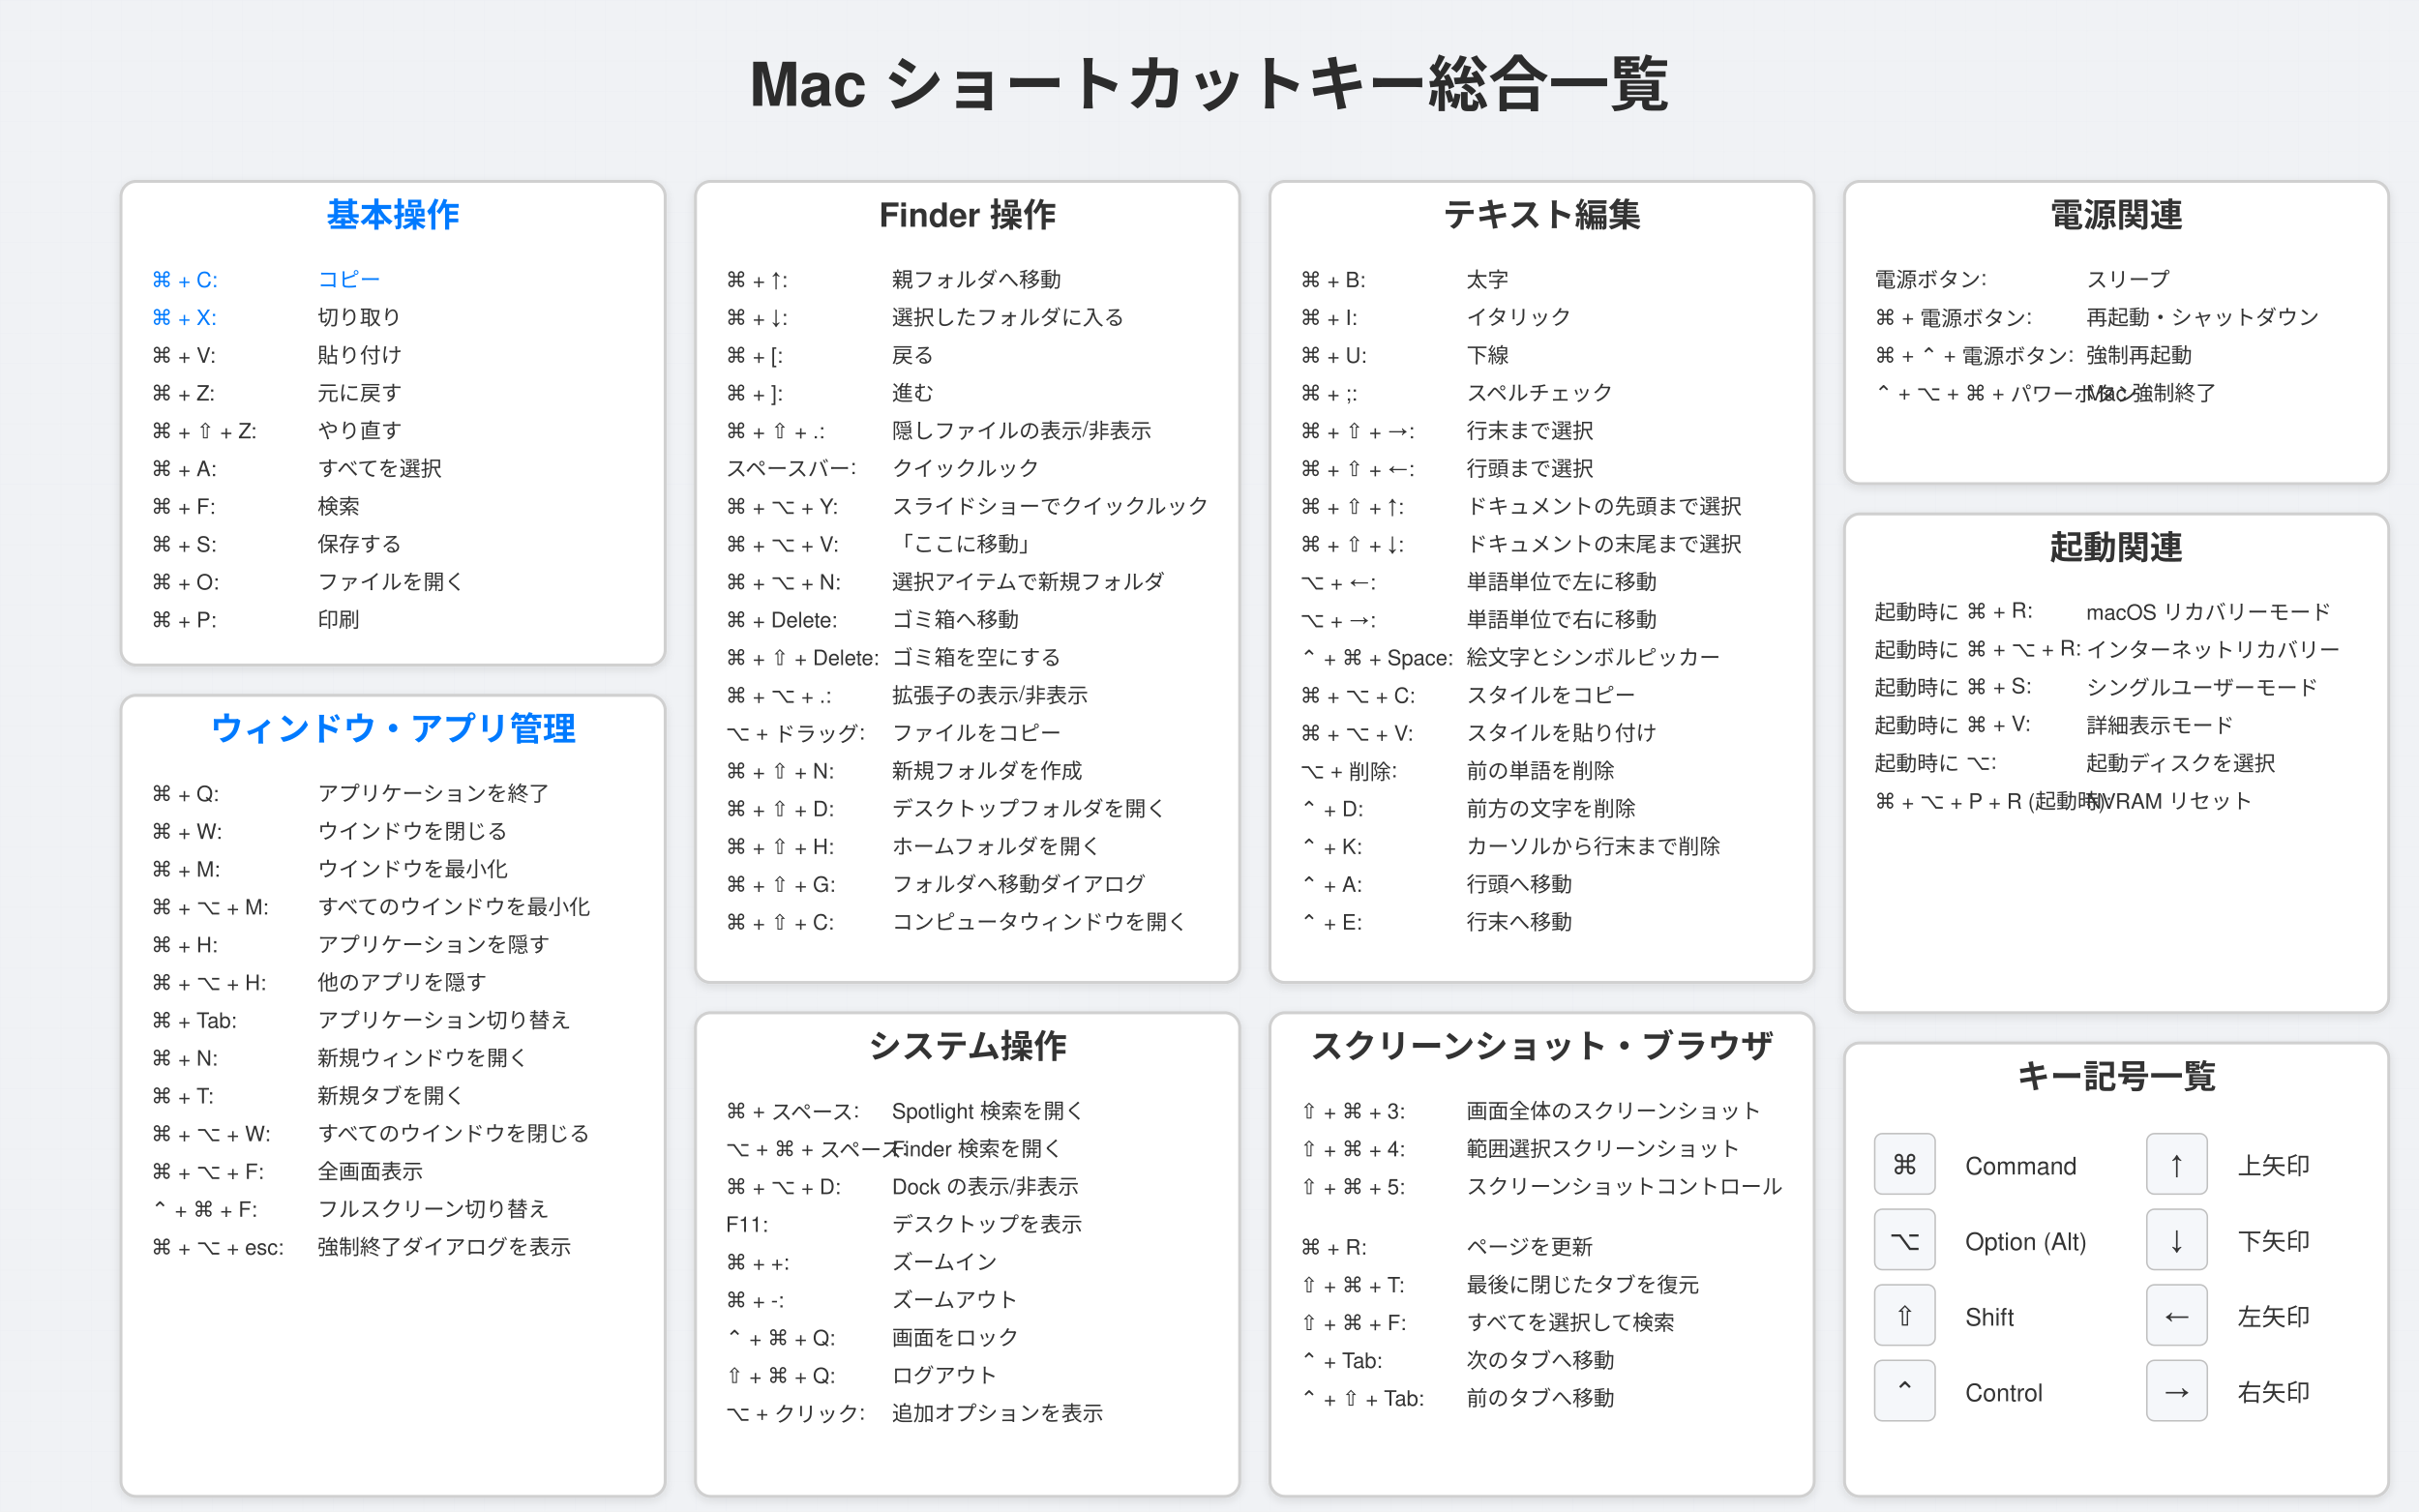
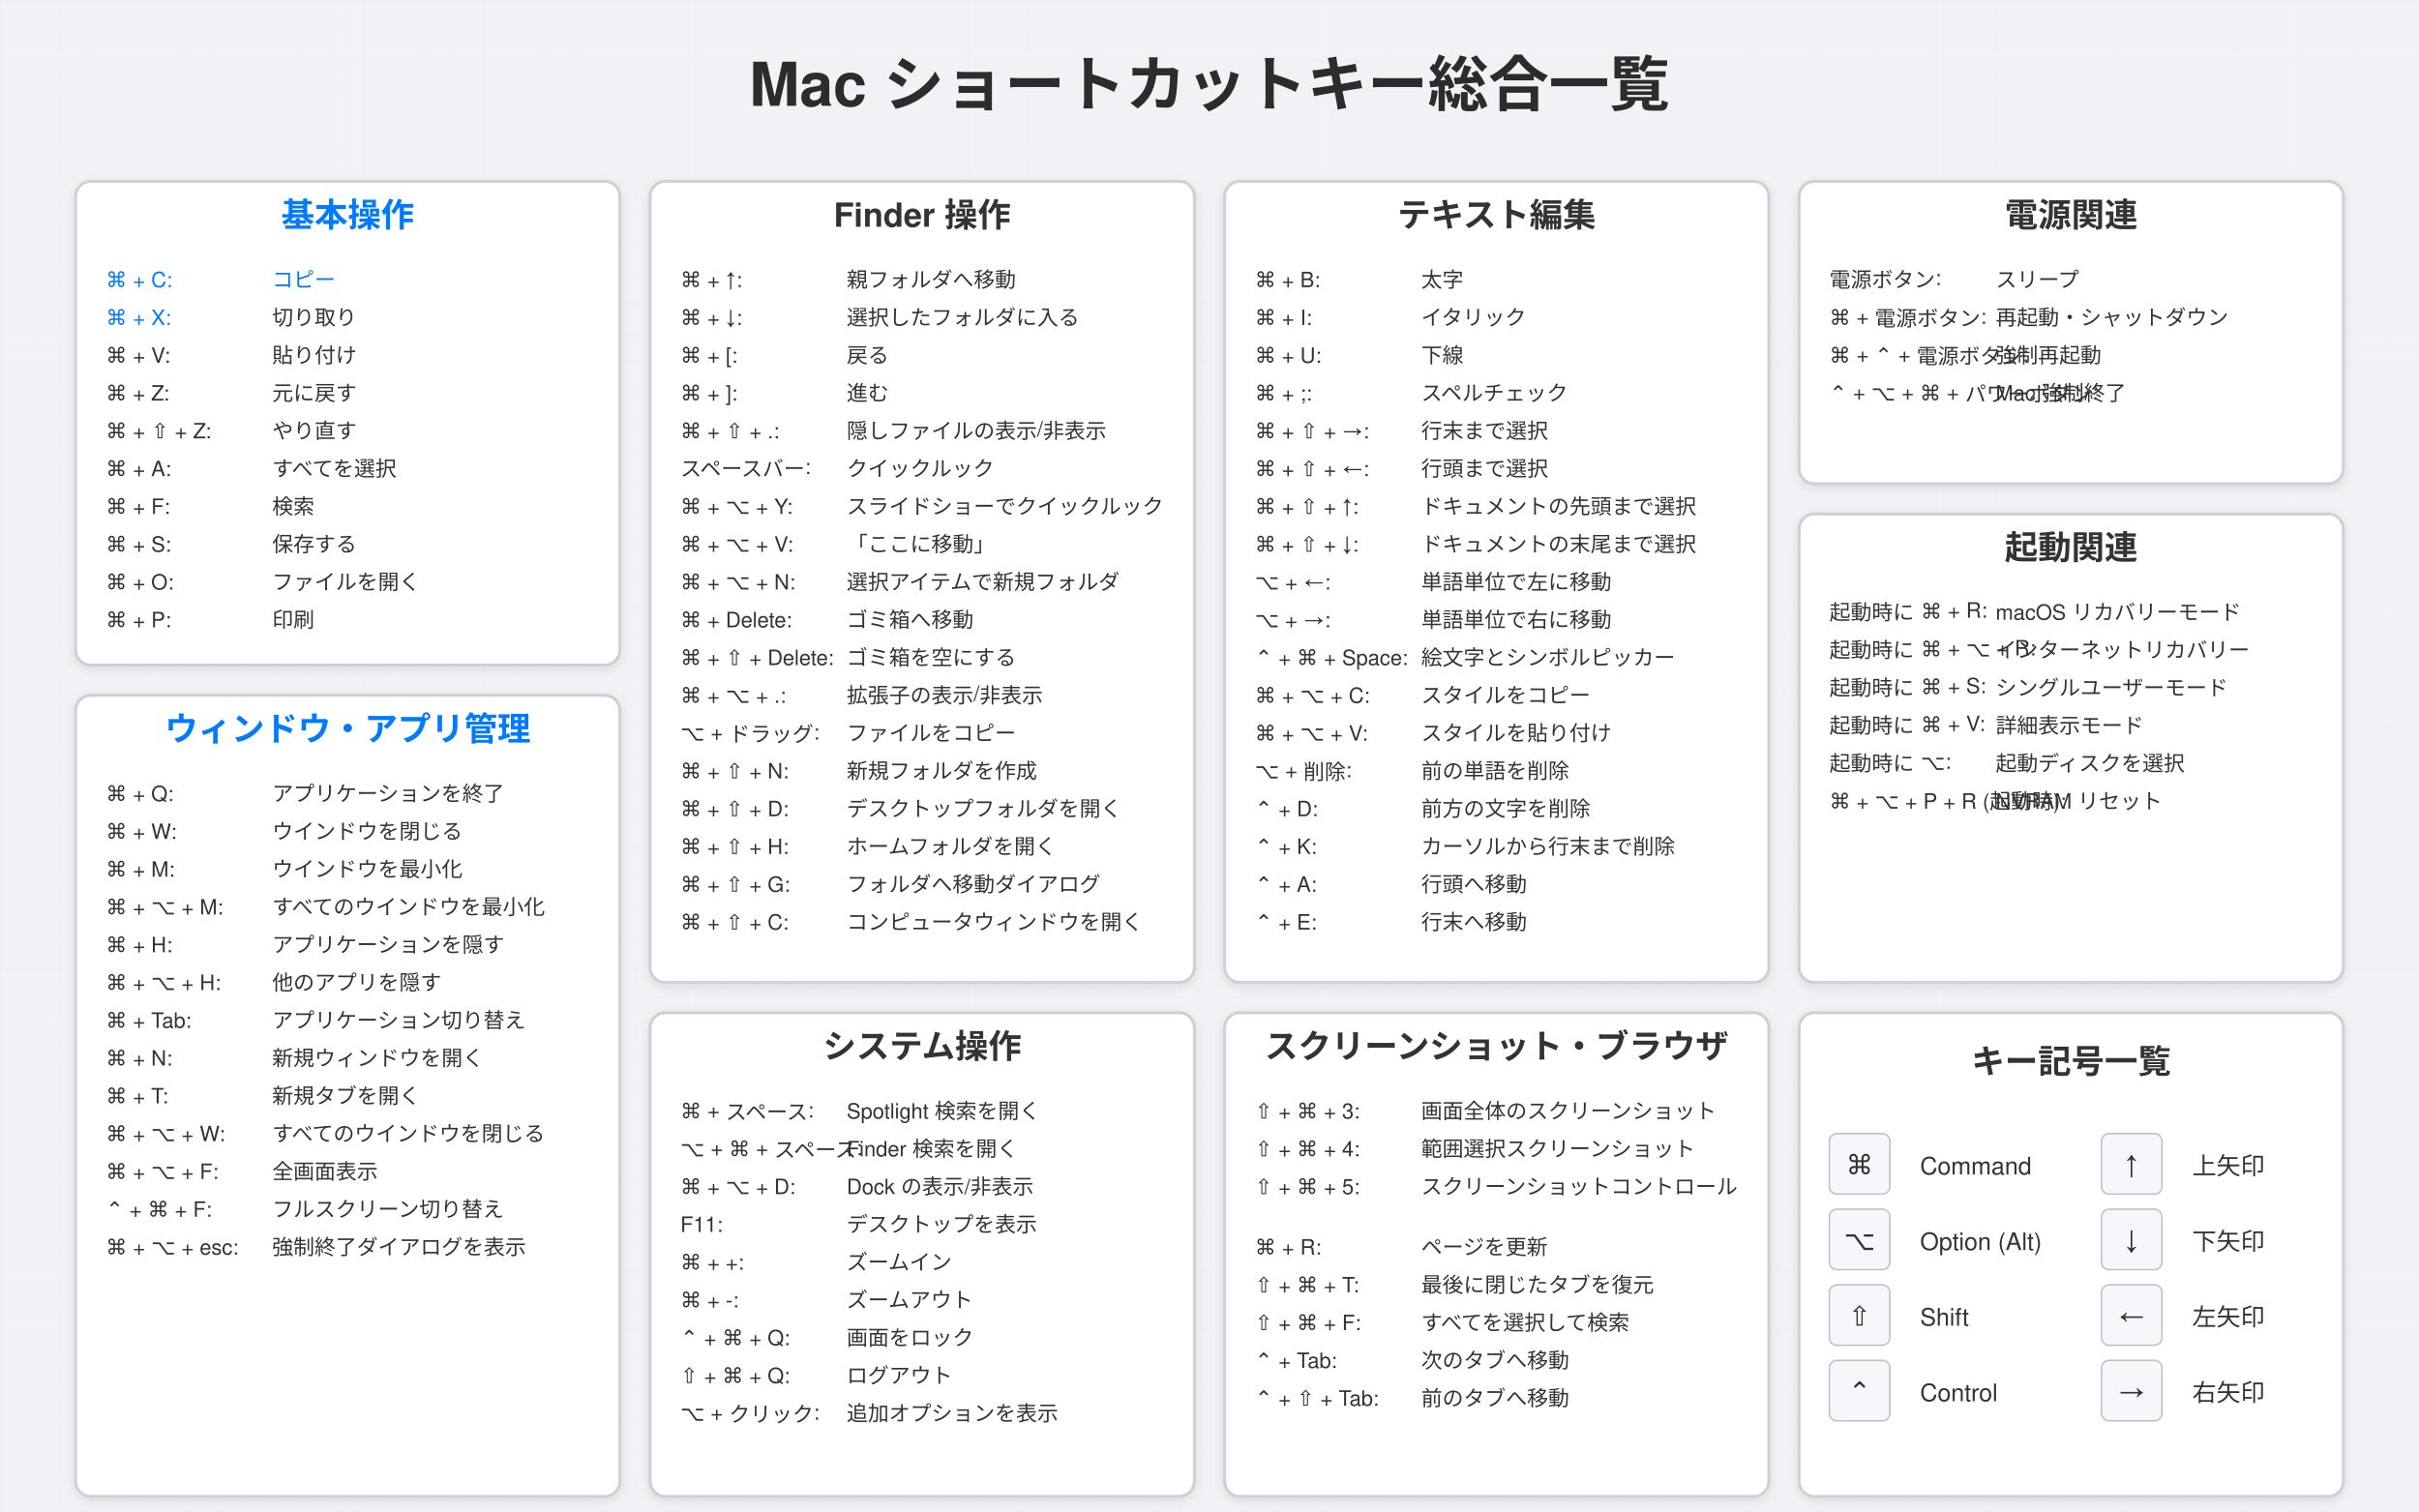
<svg xmlns="http://www.w3.org/2000/svg" viewBox="0 0 1600 1000">
  <rect width="1600" height="1000" fill="#f0f2f5" />
  <pattern id="grid" width="20" height="20" patternUnits="userSpaceOnUse">
    <rect width="20" height="20" fill="#f0f2f5" />
    <path d="M 20 0 L 0 0 0 20" fill="none" stroke="#e6e9ef" stroke-width="0.5" />
  </pattern>
  <rect width="1600" height="1000" fill="url(#grid)" opacity="0.5" />
  <text x="800" y="70" font-family="Helvetica, Arial, sans-serif" font-size="40" font-weight="bold" text-anchor="middle" fill="#2c2c2c">
    Mac ショートカットキー総合一覧
  </text>
-   <g transform="translate(80, 120)">
+   <g transform="translate(50, 120)">
    <rect x="0" y="0" width="360" height="320" rx="10" ry="10" fill="#ffffff" stroke="#d0d0d0" stroke-width="2" filter="drop-shadow(0px 2px 3px rgba(0, 0, 0, 0.1))" />
    <text x="180" y="30" font-family="Helvetica, Arial, sans-serif" font-size="22" font-weight="bold" text-anchor="middle" fill="#007aff">
      基本操作
    </text>
    <text x="20" y="70" font-family="Helvetica, Arial, sans-serif" font-size="14" fill="#007aff">
      ⌘ + C:
    </text>
    <text x="130" y="70" font-family="Helvetica, Arial, sans-serif" font-size="14" fill="#007aff">
      コピー
    </text>
    <text x="20" y="95" font-family="Helvetica, Arial, sans-serif" font-size="14" fill="#007aff">
      ⌘ + X:
    </text>
    <text x="130" y="95" font-family="Helvetica, Arial, sans-serif" font-size="14" fill="#333333">
      切り取り
    </text>
    <text x="20" y="120" font-family="Helvetica, Arial, sans-serif" font-size="14" fill="#333333">
      ⌘ + V:
    </text>
    <text x="130" y="120" font-family="Helvetica, Arial, sans-serif" font-size="14" fill="#333333">
      貼り付け
    </text>
    <text x="20" y="145" font-family="Helvetica, Arial, sans-serif" font-size="14" fill="#333333">
      ⌘ + Z:
    </text>
    <text x="130" y="145" font-family="Helvetica, Arial, sans-serif" font-size="14" fill="#333333">
      元に戻す
    </text>
    <text x="20" y="170" font-family="Helvetica, Arial, sans-serif" font-size="14" fill="#333333">
      ⌘ + ⇧ + Z:
    </text>
    <text x="130" y="170" font-family="Helvetica, Arial, sans-serif" font-size="14" fill="#333333">
      やり直す
    </text>
    <text x="20" y="195" font-family="Helvetica, Arial, sans-serif" font-size="14" fill="#333333">
      ⌘ + A:
    </text>
    <text x="130" y="195" font-family="Helvetica, Arial, sans-serif" font-size="14" fill="#333333">
      すべてを選択
    </text>
    <text x="20" y="220" font-family="Helvetica, Arial, sans-serif" font-size="14" fill="#333333">
      ⌘ + F:
    </text>
    <text x="130" y="220" font-family="Helvetica, Arial, sans-serif" font-size="14" fill="#333333">
      検索
    </text>
    <text x="20" y="245" font-family="Helvetica, Arial, sans-serif" font-size="14" fill="#333333">
      ⌘ + S:
    </text>
    <text x="130" y="245" font-family="Helvetica, Arial, sans-serif" font-size="14" fill="#333333">
      保存する
    </text>
    <text x="20" y="270" font-family="Helvetica, Arial, sans-serif" font-size="14" fill="#333333">
      ⌘ + O:
    </text>
    <text x="130" y="270" font-family="Helvetica, Arial, sans-serif" font-size="14" fill="#333333">
      ファイルを開く
    </text>
    <text x="20" y="295" font-family="Helvetica, Arial, sans-serif" font-size="14" fill="#333333">
      ⌘ + P:
    </text>
    <text x="130" y="295" font-family="Helvetica, Arial, sans-serif" font-size="14" fill="#333333">
      印刷
    </text>
    <rect x="0" y="340" width="360" height="530" rx="10" ry="10" fill="#ffffff" stroke="#d0d0d0" stroke-width="2" filter="drop-shadow(0px 2px 3px rgba(0, 0, 0, 0.1))" />
    <text x="180" y="370" font-family="Helvetica, Arial, sans-serif" font-size="22" font-weight="bold" text-anchor="middle" fill="#007aff">
      ウィンドウ・アプリ管理
    </text>
    <text x="20" y="410" font-family="Helvetica, Arial, sans-serif" font-size="14" fill="#333333">
      ⌘ + Q:
    </text>
    <text x="130" y="410" font-family="Helvetica, Arial, sans-serif" font-size="14" fill="#333333">
      アプリケーションを終了
    </text>
    <text x="20" y="435" font-family="Helvetica, Arial, sans-serif" font-size="14" fill="#333333">
      ⌘ + W:
    </text>
    <text x="130" y="435" font-family="Helvetica, Arial, sans-serif" font-size="14" fill="#333333">
      ウインドウを閉じる
    </text>
    <text x="20" y="460" font-family="Helvetica, Arial, sans-serif" font-size="14" fill="#333333">
      ⌘ + M:
    </text>
    <text x="130" y="460" font-family="Helvetica, Arial, sans-serif" font-size="14" fill="#333333">
      ウインドウを最小化
    </text>
    <text x="20" y="485" font-family="Helvetica, Arial, sans-serif" font-size="14" fill="#333333">
      ⌘ + ⌥ + M:
    </text>
    <text x="130" y="485" font-family="Helvetica, Arial, sans-serif" font-size="14" fill="#333333">
      すべてのウインドウを最小化
    </text>
    <text x="20" y="510" font-family="Helvetica, Arial, sans-serif" font-size="14" fill="#333333">
      ⌘ + H:
    </text>
    <text x="130" y="510" font-family="Helvetica, Arial, sans-serif" font-size="14" fill="#333333">
      アプリケーションを隠す
    </text>
    <text x="20" y="535" font-family="Helvetica, Arial, sans-serif" font-size="14" fill="#333333">
      ⌘ + ⌥ + H:
    </text>
    <text x="130" y="535" font-family="Helvetica, Arial, sans-serif" font-size="14" fill="#333333">
      他のアプリを隠す
    </text>
    <text x="20" y="560" font-family="Helvetica, Arial, sans-serif" font-size="14" fill="#333333">
      ⌘ + Tab:
    </text>
    <text x="130" y="560" font-family="Helvetica, Arial, sans-serif" font-size="14" fill="#333333">
      アプリケーション切り替え
    </text>
    <text x="20" y="585" font-family="Helvetica, Arial, sans-serif" font-size="14" fill="#333333">
      ⌘ + N:
    </text>
    <text x="130" y="585" font-family="Helvetica, Arial, sans-serif" font-size="14" fill="#333333">
      新規ウィンドウを開く
    </text>
    <text x="20" y="610" font-family="Helvetica, Arial, sans-serif" font-size="14" fill="#333333">
      ⌘ + T:
    </text>
    <text x="130" y="610" font-family="Helvetica, Arial, sans-serif" font-size="14" fill="#333333">
      新規タブを開く
    </text>
    <text x="20" y="635" font-family="Helvetica, Arial, sans-serif" font-size="14" fill="#333333">
      ⌘ + ⌥ + W:
    </text>
    <text x="130" y="635" font-family="Helvetica, Arial, sans-serif" font-size="14" fill="#333333">
      すべてのウインドウを閉じる
    </text>
    <text x="20" y="660" font-family="Helvetica, Arial, sans-serif" font-size="14" fill="#333333">
      ⌘ + ⌥ + F:
    </text>
    <text x="130" y="660" font-family="Helvetica, Arial, sans-serif" font-size="14" fill="#333333">
      全画面表示
    </text>
    <text x="20" y="685" font-family="Helvetica, Arial, sans-serif" font-size="14" fill="#333333">
      ⌃ + ⌘ + F:
    </text>
    <text x="130" y="685" font-family="Helvetica, Arial, sans-serif" font-size="14" fill="#333333">
      フルスクリーン切り替え
    </text>
    <text x="20" y="710" font-family="Helvetica, Arial, sans-serif" font-size="14" fill="#333333">
      ⌘ + ⌥ + esc:
    </text>
    <text x="130" y="710" font-family="Helvetica, Arial, sans-serif" font-size="14" fill="#333333">
      強制終了ダイアログを表示
    </text>
  </g>
-   <g transform="translate(460, 120)">
+   <g transform="translate(430, 120)">
    <rect x="0" y="0" width="360" height="530" rx="10" ry="10" fill="#ffffff" stroke="#d0d0d0" stroke-width="2" filter="drop-shadow(0px 2px 3px rgba(0, 0, 0, 0.1))" />
    <text x="180" y="30" font-family="Helvetica, Arial, sans-serif" font-size="22" font-weight="bold" text-anchor="middle" fill="#333333">
      Finder 操作
    </text>
    <text x="20" y="70" font-family="Helvetica, Arial, sans-serif" font-size="14" fill="#333333">
      ⌘ + ↑:
    </text>
    <text x="130" y="70" font-family="Helvetica, Arial, sans-serif" font-size="14" fill="#333333">
      親フォルダへ移動
    </text>
    <text x="20" y="95" font-family="Helvetica, Arial, sans-serif" font-size="14" fill="#333333">
      ⌘ + ↓:
    </text>
    <text x="130" y="95" font-family="Helvetica, Arial, sans-serif" font-size="14" fill="#333333">
      選択したフォルダに入る
    </text>
    <text x="20" y="120" font-family="Helvetica, Arial, sans-serif" font-size="14" fill="#333333">
      ⌘ + [:
    </text>
    <text x="130" y="120" font-family="Helvetica, Arial, sans-serif" font-size="14" fill="#333333">
      戻る
    </text>
    <text x="20" y="145" font-family="Helvetica, Arial, sans-serif" font-size="14" fill="#333333">
      ⌘ + ]:
    </text>
    <text x="130" y="145" font-family="Helvetica, Arial, sans-serif" font-size="14" fill="#333333">
      進む
    </text>
    <text x="20" y="170" font-family="Helvetica, Arial, sans-serif" font-size="14" fill="#333333">
      ⌘ + ⇧ + .:
    </text>
    <text x="130" y="170" font-family="Helvetica, Arial, sans-serif" font-size="14" fill="#333333">
      隠しファイルの表示/非表示
    </text>
    <text x="20" y="195" font-family="Helvetica, Arial, sans-serif" font-size="14" fill="#333333">
      スペースバー:
    </text>
    <text x="130" y="195" font-family="Helvetica, Arial, sans-serif" font-size="14" fill="#333333">
      クイックルック
    </text>
    <text x="20" y="220" font-family="Helvetica, Arial, sans-serif" font-size="14" fill="#333333">
      ⌘ + ⌥ + Y:
    </text>
    <text x="130" y="220" font-family="Helvetica, Arial, sans-serif" font-size="14" fill="#333333">
      スライドショーでクイックルック
    </text>
    <text x="20" y="245" font-family="Helvetica, Arial, sans-serif" font-size="14" fill="#333333">
      ⌘ + ⌥ + V:
    </text>
    <text x="130" y="245" font-family="Helvetica, Arial, sans-serif" font-size="14" fill="#333333">
      「ここに移動」
    </text>
    <text x="20" y="270" font-family="Helvetica, Arial, sans-serif" font-size="14" fill="#333333">
      ⌘ + ⌥ + N:
    </text>
    <text x="130" y="270" font-family="Helvetica, Arial, sans-serif" font-size="14" fill="#333333">
      選択アイテムで新規フォルダ
    </text>
    <text x="20" y="295" font-family="Helvetica, Arial, sans-serif" font-size="14" fill="#333333">
      ⌘ + Delete:
    </text>
    <text x="130" y="295" font-family="Helvetica, Arial, sans-serif" font-size="14" fill="#333333">
      ゴミ箱へ移動
    </text>
    <text x="20" y="320" font-family="Helvetica, Arial, sans-serif" font-size="14" fill="#333333">
      ⌘ + ⇧ + Delete:
    </text>
    <text x="130" y="320" font-family="Helvetica, Arial, sans-serif" font-size="14" fill="#333333">
      ゴミ箱を空にする
    </text>
    <text x="20" y="345" font-family="Helvetica, Arial, sans-serif" font-size="14" fill="#333333">
      ⌘ + ⌥ + .:
    </text>
    <text x="130" y="345" font-family="Helvetica, Arial, sans-serif" font-size="14" fill="#333333">
      拡張子の表示/非表示
    </text>
    <text x="20" y="370" font-family="Helvetica, Arial, sans-serif" font-size="14" fill="#333333">
      ⌥ + ドラッグ:
    </text>
    <text x="130" y="370" font-family="Helvetica, Arial, sans-serif" font-size="14" fill="#333333">
      ファイルをコピー
    </text>
    <text x="20" y="395" font-family="Helvetica, Arial, sans-serif" font-size="14" fill="#333333">
      ⌘ + ⇧ + N:
    </text>
    <text x="130" y="395" font-family="Helvetica, Arial, sans-serif" font-size="14" fill="#333333">
      新規フォルダを作成
    </text>
    <text x="20" y="420" font-family="Helvetica, Arial, sans-serif" font-size="14" fill="#333333">
      ⌘ + ⇧ + D:
    </text>
    <text x="130" y="420" font-family="Helvetica, Arial, sans-serif" font-size="14" fill="#333333">
      デスクトップフォルダを開く
    </text>
    <text x="20" y="445" font-family="Helvetica, Arial, sans-serif" font-size="14" fill="#333333">
      ⌘ + ⇧ + H:
    </text>
    <text x="130" y="445" font-family="Helvetica, Arial, sans-serif" font-size="14" fill="#333333">
      ホームフォルダを開く
    </text>
    <text x="20" y="470" font-family="Helvetica, Arial, sans-serif" font-size="14" fill="#333333">
      ⌘ + ⇧ + G:
    </text>
    <text x="130" y="470" font-family="Helvetica, Arial, sans-serif" font-size="14" fill="#333333">
      フォルダへ移動ダイアログ
    </text>
    <text x="20" y="495" font-family="Helvetica, Arial, sans-serif" font-size="14" fill="#333333">
      ⌘ + ⇧ + C:
    </text>
    <text x="130" y="495" font-family="Helvetica, Arial, sans-serif" font-size="14" fill="#333333">
      コンピュータウィンドウを開く
    </text>
    <rect x="0" y="550" width="360" height="320" rx="10" ry="10" fill="#ffffff" stroke="#d0d0d0" stroke-width="2" filter="drop-shadow(0px 2px 3px rgba(0, 0, 0, 0.1))" />
    <text x="180" y="580" font-family="Helvetica, Arial, sans-serif" font-size="22" font-weight="bold" text-anchor="middle" fill="#333333">
      システム操作
    </text>
    <text x="20" y="620" font-family="Helvetica, Arial, sans-serif" font-size="14" fill="#333333">
      ⌘ + スペース:
    </text>
    <text x="130" y="620" font-family="Helvetica, Arial, sans-serif" font-size="14" fill="#333333">
      Spotlight 検索を開く
    </text>
    <text x="20" y="645" font-family="Helvetica, Arial, sans-serif" font-size="14" fill="#333333">
      ⌥ + ⌘ + スペース:
    </text>
    <text x="130" y="645" font-family="Helvetica, Arial, sans-serif" font-size="14" fill="#333333">
      Finder 検索を開く
    </text>
    <text x="20" y="670" font-family="Helvetica, Arial, sans-serif" font-size="14" fill="#333333">
      ⌘ + ⌥ + D:
    </text>
    <text x="130" y="670" font-family="Helvetica, Arial, sans-serif" font-size="14" fill="#333333">
      Dock の表示/非表示
    </text>
    <text x="20" y="695" font-family="Helvetica, Arial, sans-serif" font-size="14" fill="#333333">
      F11:
    </text>
    <text x="130" y="695" font-family="Helvetica, Arial, sans-serif" font-size="14" fill="#333333">
      デスクトップを表示
    </text>
    <text x="20" y="720" font-family="Helvetica, Arial, sans-serif" font-size="14" fill="#333333">
      ⌘ + +:
    </text>
    <text x="130" y="720" font-family="Helvetica, Arial, sans-serif" font-size="14" fill="#333333">
      ズームイン
    </text>
    <text x="20" y="745" font-family="Helvetica, Arial, sans-serif" font-size="14" fill="#333333">
      ⌘ + -:
    </text>
    <text x="130" y="745" font-family="Helvetica, Arial, sans-serif" font-size="14" fill="#333333">
      ズームアウト
    </text>
    <text x="20" y="770" font-family="Helvetica, Arial, sans-serif" font-size="14" fill="#333333">
      ⌃ + ⌘ + Q:
    </text>
    <text x="130" y="770" font-family="Helvetica, Arial, sans-serif" font-size="14" fill="#333333">
      画面をロック
    </text>
    <text x="20" y="795" font-family="Helvetica, Arial, sans-serif" font-size="14" fill="#333333">
      ⇧ + ⌘ + Q:
    </text>
    <text x="130" y="795" font-family="Helvetica, Arial, sans-serif" font-size="14" fill="#333333">
      ログアウト
    </text>
    <text x="20" y="820" font-family="Helvetica, Arial, sans-serif" font-size="14" fill="#333333">
      ⌥ + クリック:
    </text>
    <text x="130" y="820" font-family="Helvetica, Arial, sans-serif" font-size="14" fill="#333333">
      追加オプションを表示
    </text>
  </g>
-   <g transform="translate(840, 120)">
+   <g transform="translate(810, 120)">
    <rect x="0" y="0" width="360" height="530" rx="10" ry="10" fill="#ffffff" stroke="#d0d0d0" stroke-width="2" filter="drop-shadow(0px 2px 3px rgba(0, 0, 0, 0.1))" />
    <text x="180" y="30" font-family="Helvetica, Arial, sans-serif" font-size="22" font-weight="bold" text-anchor="middle" fill="#333333">
      テキスト編集
    </text>
    <text x="20" y="70" font-family="Helvetica, Arial, sans-serif" font-size="14" fill="#333333">
      ⌘ + B:
    </text>
    <text x="130" y="70" font-family="Helvetica, Arial, sans-serif" font-size="14" fill="#333333">
      太字
    </text>
    <text x="20" y="95" font-family="Helvetica, Arial, sans-serif" font-size="14" fill="#333333">
      ⌘ + I:
    </text>
    <text x="130" y="95" font-family="Helvetica, Arial, sans-serif" font-size="14" fill="#333333">
      イタリック
    </text>
    <text x="20" y="120" font-family="Helvetica, Arial, sans-serif" font-size="14" fill="#333333">
      ⌘ + U:
    </text>
    <text x="130" y="120" font-family="Helvetica, Arial, sans-serif" font-size="14" fill="#333333">
      下線
    </text>
    <text x="20" y="145" font-family="Helvetica, Arial, sans-serif" font-size="14" fill="#333333">
      ⌘ + ;:
    </text>
    <text x="130" y="145" font-family="Helvetica, Arial, sans-serif" font-size="14" fill="#333333">
      スペルチェック
    </text>
    <text x="20" y="170" font-family="Helvetica, Arial, sans-serif" font-size="14" fill="#333333">
      ⌘ + ⇧ + →:
    </text>
    <text x="130" y="170" font-family="Helvetica, Arial, sans-serif" font-size="14" fill="#333333">
      行末まで選択
    </text>
    <text x="20" y="195" font-family="Helvetica, Arial, sans-serif" font-size="14" fill="#333333">
      ⌘ + ⇧ + ←:
    </text>
    <text x="130" y="195" font-family="Helvetica, Arial, sans-serif" font-size="14" fill="#333333">
      行頭まで選択
    </text>
    <text x="20" y="220" font-family="Helvetica, Arial, sans-serif" font-size="14" fill="#333333">
      ⌘ + ⇧ + ↑:
    </text>
    <text x="130" y="220" font-family="Helvetica, Arial, sans-serif" font-size="14" fill="#333333">
      ドキュメントの先頭まで選択
    </text>
    <text x="20" y="245" font-family="Helvetica, Arial, sans-serif" font-size="14" fill="#333333">
      ⌘ + ⇧ + ↓:
    </text>
    <text x="130" y="245" font-family="Helvetica, Arial, sans-serif" font-size="14" fill="#333333">
      ドキュメントの末尾まで選択
    </text>
    <text x="20" y="270" font-family="Helvetica, Arial, sans-serif" font-size="14" fill="#333333">
      ⌥ + ←:
    </text>
    <text x="130" y="270" font-family="Helvetica, Arial, sans-serif" font-size="14" fill="#333333">
      単語単位で左に移動
    </text>
    <text x="20" y="295" font-family="Helvetica, Arial, sans-serif" font-size="14" fill="#333333">
      ⌥ + →:
    </text>
    <text x="130" y="295" font-family="Helvetica, Arial, sans-serif" font-size="14" fill="#333333">
      単語単位で右に移動
    </text>
    <text x="20" y="320" font-family="Helvetica, Arial, sans-serif" font-size="14" fill="#333333">
      ⌃ + ⌘ + Space:
    </text>
    <text x="130" y="320" font-family="Helvetica, Arial, sans-serif" font-size="14" fill="#333333">
      絵文字とシンボルピッカー
    </text>
    <text x="20" y="345" font-family="Helvetica, Arial, sans-serif" font-size="14" fill="#333333">
      ⌘ + ⌥ + C:
    </text>
    <text x="130" y="345" font-family="Helvetica, Arial, sans-serif" font-size="14" fill="#333333">
      スタイルをコピー
    </text>
    <text x="20" y="370" font-family="Helvetica, Arial, sans-serif" font-size="14" fill="#333333">
      ⌘ + ⌥ + V:
    </text>
    <text x="130" y="370" font-family="Helvetica, Arial, sans-serif" font-size="14" fill="#333333">
      スタイルを貼り付け
    </text>
    <text x="20" y="395" font-family="Helvetica, Arial, sans-serif" font-size="14" fill="#333333">
      ⌥ + 削除:
    </text>
    <text x="130" y="395" font-family="Helvetica, Arial, sans-serif" font-size="14" fill="#333333">
      前の単語を削除
    </text>
    <text x="20" y="420" font-family="Helvetica, Arial, sans-serif" font-size="14" fill="#333333">
      ⌃ + D:
    </text>
    <text x="130" y="420" font-family="Helvetica, Arial, sans-serif" font-size="14" fill="#333333">
      前方の文字を削除
    </text>
    <text x="20" y="445" font-family="Helvetica, Arial, sans-serif" font-size="14" fill="#333333">
      ⌃ + K:
    </text>
    <text x="130" y="445" font-family="Helvetica, Arial, sans-serif" font-size="14" fill="#333333">
      カーソルから行末まで削除
    </text>
    <text x="20" y="470" font-family="Helvetica, Arial, sans-serif" font-size="14" fill="#333333">
      ⌃ + A:
    </text>
    <text x="130" y="470" font-family="Helvetica, Arial, sans-serif" font-size="14" fill="#333333">
      行頭へ移動
    </text>
    <text x="20" y="495" font-family="Helvetica, Arial, sans-serif" font-size="14" fill="#333333">
      ⌃ + E:
    </text>
    <text x="130" y="495" font-family="Helvetica, Arial, sans-serif" font-size="14" fill="#333333">
      行末へ移動
    </text>
    <rect x="0" y="550" width="360" height="320" rx="10" ry="10" fill="#ffffff" stroke="#d0d0d0" stroke-width="2" filter="drop-shadow(0px 2px 3px rgba(0, 0, 0, 0.1))" />
    <text x="180" y="580" font-family="Helvetica, Arial, sans-serif" font-size="22" font-weight="bold" text-anchor="middle" fill="#333333">
      スクリーンショット・ブラウザ
    </text>
    <text x="20" y="620" font-family="Helvetica, Arial, sans-serif" font-size="14" fill="#333333">
      ⇧ + ⌘ + 3:
    </text>
    <text x="130" y="620" font-family="Helvetica, Arial, sans-serif" font-size="14" fill="#333333">
      画面全体のスクリーンショット
    </text>
    <text x="20" y="645" font-family="Helvetica, Arial, sans-serif" font-size="14" fill="#333333">
      ⇧ + ⌘ + 4:
    </text>
    <text x="130" y="645" font-family="Helvetica, Arial, sans-serif" font-size="14" fill="#333333">
      範囲選択スクリーンショット
    </text>
    <text x="20" y="670" font-family="Helvetica, Arial, sans-serif" font-size="14" fill="#333333">
      ⇧ + ⌘ + 5:
    </text>
    <text x="130" y="670" font-family="Helvetica, Arial, sans-serif" font-size="14" fill="#333333">
      スクリーンショットコントロール
    </text>
    <text x="20" y="710" font-family="Helvetica, Arial, sans-serif" font-size="14" fill="#333333">
      ⌘ + R:
    </text>
    <text x="130" y="710" font-family="Helvetica, Arial, sans-serif" font-size="14" fill="#333333">
      ページを更新
    </text>
    <text x="20" y="735" font-family="Helvetica, Arial, sans-serif" font-size="14" fill="#333333">
      ⇧ + ⌘ + T:
    </text>
    <text x="130" y="735" font-family="Helvetica, Arial, sans-serif" font-size="14" fill="#333333">
      最後に閉じたタブを復元
    </text>
    <text x="20" y="760" font-family="Helvetica, Arial, sans-serif" font-size="14" fill="#333333">
      ⇧ + ⌘ + F:
    </text>
    <text x="130" y="760" font-family="Helvetica, Arial, sans-serif" font-size="14" fill="#333333">
      すべてを選択して検索
    </text>
    <text x="20" y="785" font-family="Helvetica, Arial, sans-serif" font-size="14" fill="#333333">
      ⌃ + Tab:
    </text>
    <text x="130" y="785" font-family="Helvetica, Arial, sans-serif" font-size="14" fill="#333333">
      次のタブへ移動
    </text>
    <text x="20" y="810" font-family="Helvetica, Arial, sans-serif" font-size="14" fill="#333333">
      ⌃ + ⇧ + Tab:
    </text>
    <text x="130" y="810" font-family="Helvetica, Arial, sans-serif" font-size="14" fill="#333333">
      前のタブへ移動
    </text>
  </g>
-   <g transform="translate(1220, 120)">
+   <g transform="translate(1190, 120)">
    <rect x="0" y="0" width="360" height="200" rx="10" ry="10" fill="#ffffff" stroke="#d0d0d0" stroke-width="2" filter="drop-shadow(0px 2px 3px rgba(0, 0, 0, 0.1))" />
    <text x="180" y="30" font-family="Helvetica, Arial, sans-serif" font-size="22" font-weight="bold" text-anchor="middle" fill="#333333">
      電源関連
    </text>
    <text x="20" y="70" font-family="Helvetica, Arial, sans-serif" font-size="14" fill="#333333">
      電源ボタン:
    </text>
-     <text x="160" y="70" font-family="Helvetica, Arial, sans-serif" font-size="14" fill="#333333">
+     <text x="130" y="70" font-family="Helvetica, Arial, sans-serif" font-size="14" fill="#333333">
      スリープ
    </text>
    <text x="20" y="95" font-family="Helvetica, Arial, sans-serif" font-size="14" fill="#333333">
      ⌘ + 電源ボタン:
    </text>
-     <text x="160" y="95" font-family="Helvetica, Arial, sans-serif" font-size="14" fill="#333333">
+     <text x="130" y="95" font-family="Helvetica, Arial, sans-serif" font-size="14" fill="#333333">
      再起動・シャットダウン
    </text>
    <text x="20" y="120" font-family="Helvetica, Arial, sans-serif" font-size="14" fill="#333333">
      ⌘ + ⌃ + 電源ボタン:
    </text>
-     <text x="160" y="120" font-family="Helvetica, Arial, sans-serif" font-size="14" fill="#333333">
+     <text x="130" y="120" font-family="Helvetica, Arial, sans-serif" font-size="14" fill="#333333">
      強制再起動
    </text>
    <text x="20" y="145" font-family="Helvetica, Arial, sans-serif" font-size="14" fill="#333333">
      ⌃ + ⌥ + ⌘ + パワーボタン:
    </text>
-     <text x="160" y="145" font-family="Helvetica, Arial, sans-serif" font-size="14" fill="#333333">
+     <text x="130" y="145" font-family="Helvetica, Arial, sans-serif" font-size="14" fill="#333333">
      Mac 強制終了
    </text>
-     <rect x="0" y="220" width="360" height="330" rx="10" ry="10" fill="#ffffff" stroke="#d0d0d0" stroke-width="2" filter="drop-shadow(0px 2px 3px rgba(0, 0, 0, 0.1))" />
+     <rect x="0" y="220" width="360" height="310" rx="10" ry="10" fill="#ffffff" stroke="#d0d0d0" stroke-width="2" filter="drop-shadow(0px 2px 3px rgba(0, 0, 0, 0.1))" />
    <text x="180" y="250" font-family="Helvetica, Arial, sans-serif" font-size="22" font-weight="bold" text-anchor="middle" fill="#333333">
      起動関連
    </text>
    <text x="20" y="290" font-family="Helvetica, Arial, sans-serif" font-size="14" fill="#333333">
      起動時に ⌘ + R:
    </text>
-     <text x="160" y="290" font-family="Helvetica, Arial, sans-serif" font-size="14" fill="#333333">
+     <text x="130" y="290" font-family="Helvetica, Arial, sans-serif" font-size="14" fill="#333333">
      macOS リカバリーモード
    </text>
    <text x="20" y="315" font-family="Helvetica, Arial, sans-serif" font-size="14" fill="#333333">
      起動時に ⌘ + ⌥ + R:
    </text>
-     <text x="160" y="315" font-family="Helvetica, Arial, sans-serif" font-size="14" fill="#333333">
+     <text x="130" y="315" font-family="Helvetica, Arial, sans-serif" font-size="14" fill="#333333">
      インターネットリカバリー
    </text>
    <text x="20" y="340" font-family="Helvetica, Arial, sans-serif" font-size="14" fill="#333333">
      起動時に ⌘ + S:
    </text>
-     <text x="160" y="340" font-family="Helvetica, Arial, sans-serif" font-size="14" fill="#333333">
+     <text x="130" y="340" font-family="Helvetica, Arial, sans-serif" font-size="14" fill="#333333">
      シングルユーザーモード
    </text>
    <text x="20" y="365" font-family="Helvetica, Arial, sans-serif" font-size="14" fill="#333333">
      起動時に ⌘ + V:
    </text>
-     <text x="160" y="365" font-family="Helvetica, Arial, sans-serif" font-size="14" fill="#333333">
+     <text x="130" y="365" font-family="Helvetica, Arial, sans-serif" font-size="14" fill="#333333">
      詳細表示モード
    </text>
    <text x="20" y="390" font-family="Helvetica, Arial, sans-serif" font-size="14" fill="#333333">
      起動時に ⌥:
    </text>
-     <text x="160" y="390" font-family="Helvetica, Arial, sans-serif" font-size="14" fill="#333333">
+     <text x="130" y="390" font-family="Helvetica, Arial, sans-serif" font-size="14" fill="#333333">
      起動ディスクを選択
    </text>
    <text x="20" y="415" font-family="Helvetica, Arial, sans-serif" font-size="14" fill="#333333">
      ⌘ + ⌥ + P + R (起動時):
    </text>
-     <text x="160" y="415" font-family="Helvetica, Arial, sans-serif" font-size="14" fill="#333333">
+     <text x="130" y="415" font-family="Helvetica, Arial, sans-serif" font-size="14" fill="#333333">
      NVRAM リセット
    </text>
-     <rect x="0" y="570" width="360" height="300" rx="10" ry="10" fill="#ffffff" stroke="#d0d0d0" stroke-width="2" filter="drop-shadow(0px 2px 3px rgba(0, 0, 0, 0.1))" />
-     <text x="180" y="600" font-family="Helvetica, Arial, sans-serif" font-size="22" font-weight="bold" text-anchor="middle" fill="#333333">
+     <rect x="0" y="550" width="360" height="320" rx="10" ry="10" fill="#ffffff" stroke="#d0d0d0" stroke-width="2" filter="drop-shadow(0px 2px 3px rgba(0, 0, 0, 0.1))" />
+     <text x="180" y="590" font-family="Helvetica, Arial, sans-serif" font-size="22" font-weight="bold" text-anchor="middle" fill="#333333">
      キー記号一覧
    </text>
    <rect x="20" y="630" width="40" height="40" rx="5" ry="5" fill="#f5f7fa" stroke="#c0c0c0" stroke-width="1" />
    <text x="40" y="657" font-family="Helvetica, Arial, sans-serif" font-size="18" text-anchor="middle" fill="#333333">
      ⌘
    </text>
    <text x="80" y="657" font-family="Helvetica, Arial, sans-serif" font-size="16" fill="#333333">
      Command
    </text>
    <rect x="20" y="680" width="40" height="40" rx="5" ry="5" fill="#f5f7fa" stroke="#c0c0c0" stroke-width="1" />
    <text x="40" y="707" font-family="Helvetica, Arial, sans-serif" font-size="18" text-anchor="middle" fill="#333333">
      ⌥
    </text>
    <text x="80" y="707" font-family="Helvetica, Arial, sans-serif" font-size="16" fill="#333333">
      Option (Alt)
    </text>
    <rect x="20" y="730" width="40" height="40" rx="5" ry="5" fill="#f5f7fa" stroke="#c0c0c0" stroke-width="1" />
    <text x="40" y="757" font-family="Helvetica, Arial, sans-serif" font-size="18" text-anchor="middle" fill="#333333">
      ⇧
    </text>
    <text x="80" y="757" font-family="Helvetica, Arial, sans-serif" font-size="16" fill="#333333">
      Shift
    </text>
    <rect x="20" y="780" width="40" height="40" rx="5" ry="5" fill="#f5f7fa" stroke="#c0c0c0" stroke-width="1" />
    <text x="40" y="807" font-family="Helvetica, Arial, sans-serif" font-size="18" text-anchor="middle" fill="#333333">
      ⌃
    </text>
    <text x="80" y="807" font-family="Helvetica, Arial, sans-serif" font-size="16" fill="#333333">
      Control
    </text>
    <rect x="200" y="630" width="40" height="40" rx="5" ry="5" fill="#f5f7fa" stroke="#c0c0c0" stroke-width="1" />
    <text x="220" y="657" font-family="Helvetica, Arial, sans-serif" font-size="18" text-anchor="middle" fill="#333333">
      ↑
    </text>
    <text x="260" y="657" font-family="Helvetica, Arial, sans-serif" font-size="16" fill="#333333">
      上矢印
    </text>
    <rect x="200" y="680" width="40" height="40" rx="5" ry="5" fill="#f5f7fa" stroke="#c0c0c0" stroke-width="1" />
    <text x="220" y="707" font-family="Helvetica, Arial, sans-serif" font-size="18" text-anchor="middle" fill="#333333">
      ↓
    </text>
    <text x="260" y="707" font-family="Helvetica, Arial, sans-serif" font-size="16" fill="#333333">
      下矢印
    </text>
    <rect x="200" y="730" width="40" height="40" rx="5" ry="5" fill="#f5f7fa" stroke="#c0c0c0" stroke-width="1" />
    <text x="220" y="757" font-family="Helvetica, Arial, sans-serif" font-size="18" text-anchor="middle" fill="#333333">
      ←
    </text>
    <text x="260" y="757" font-family="Helvetica, Arial, sans-serif" font-size="16" fill="#333333">
      左矢印
    </text>
    <rect x="200" y="780" width="40" height="40" rx="5" ry="5" fill="#f5f7fa" stroke="#c0c0c0" stroke-width="1" />
    <text x="220" y="807" font-family="Helvetica, Arial, sans-serif" font-size="18" text-anchor="middle" fill="#333333">
      →
    </text>
    <text x="260" y="807" font-family="Helvetica, Arial, sans-serif" font-size="16" fill="#333333">
      右矢印
    </text>
  </g>
</svg>
